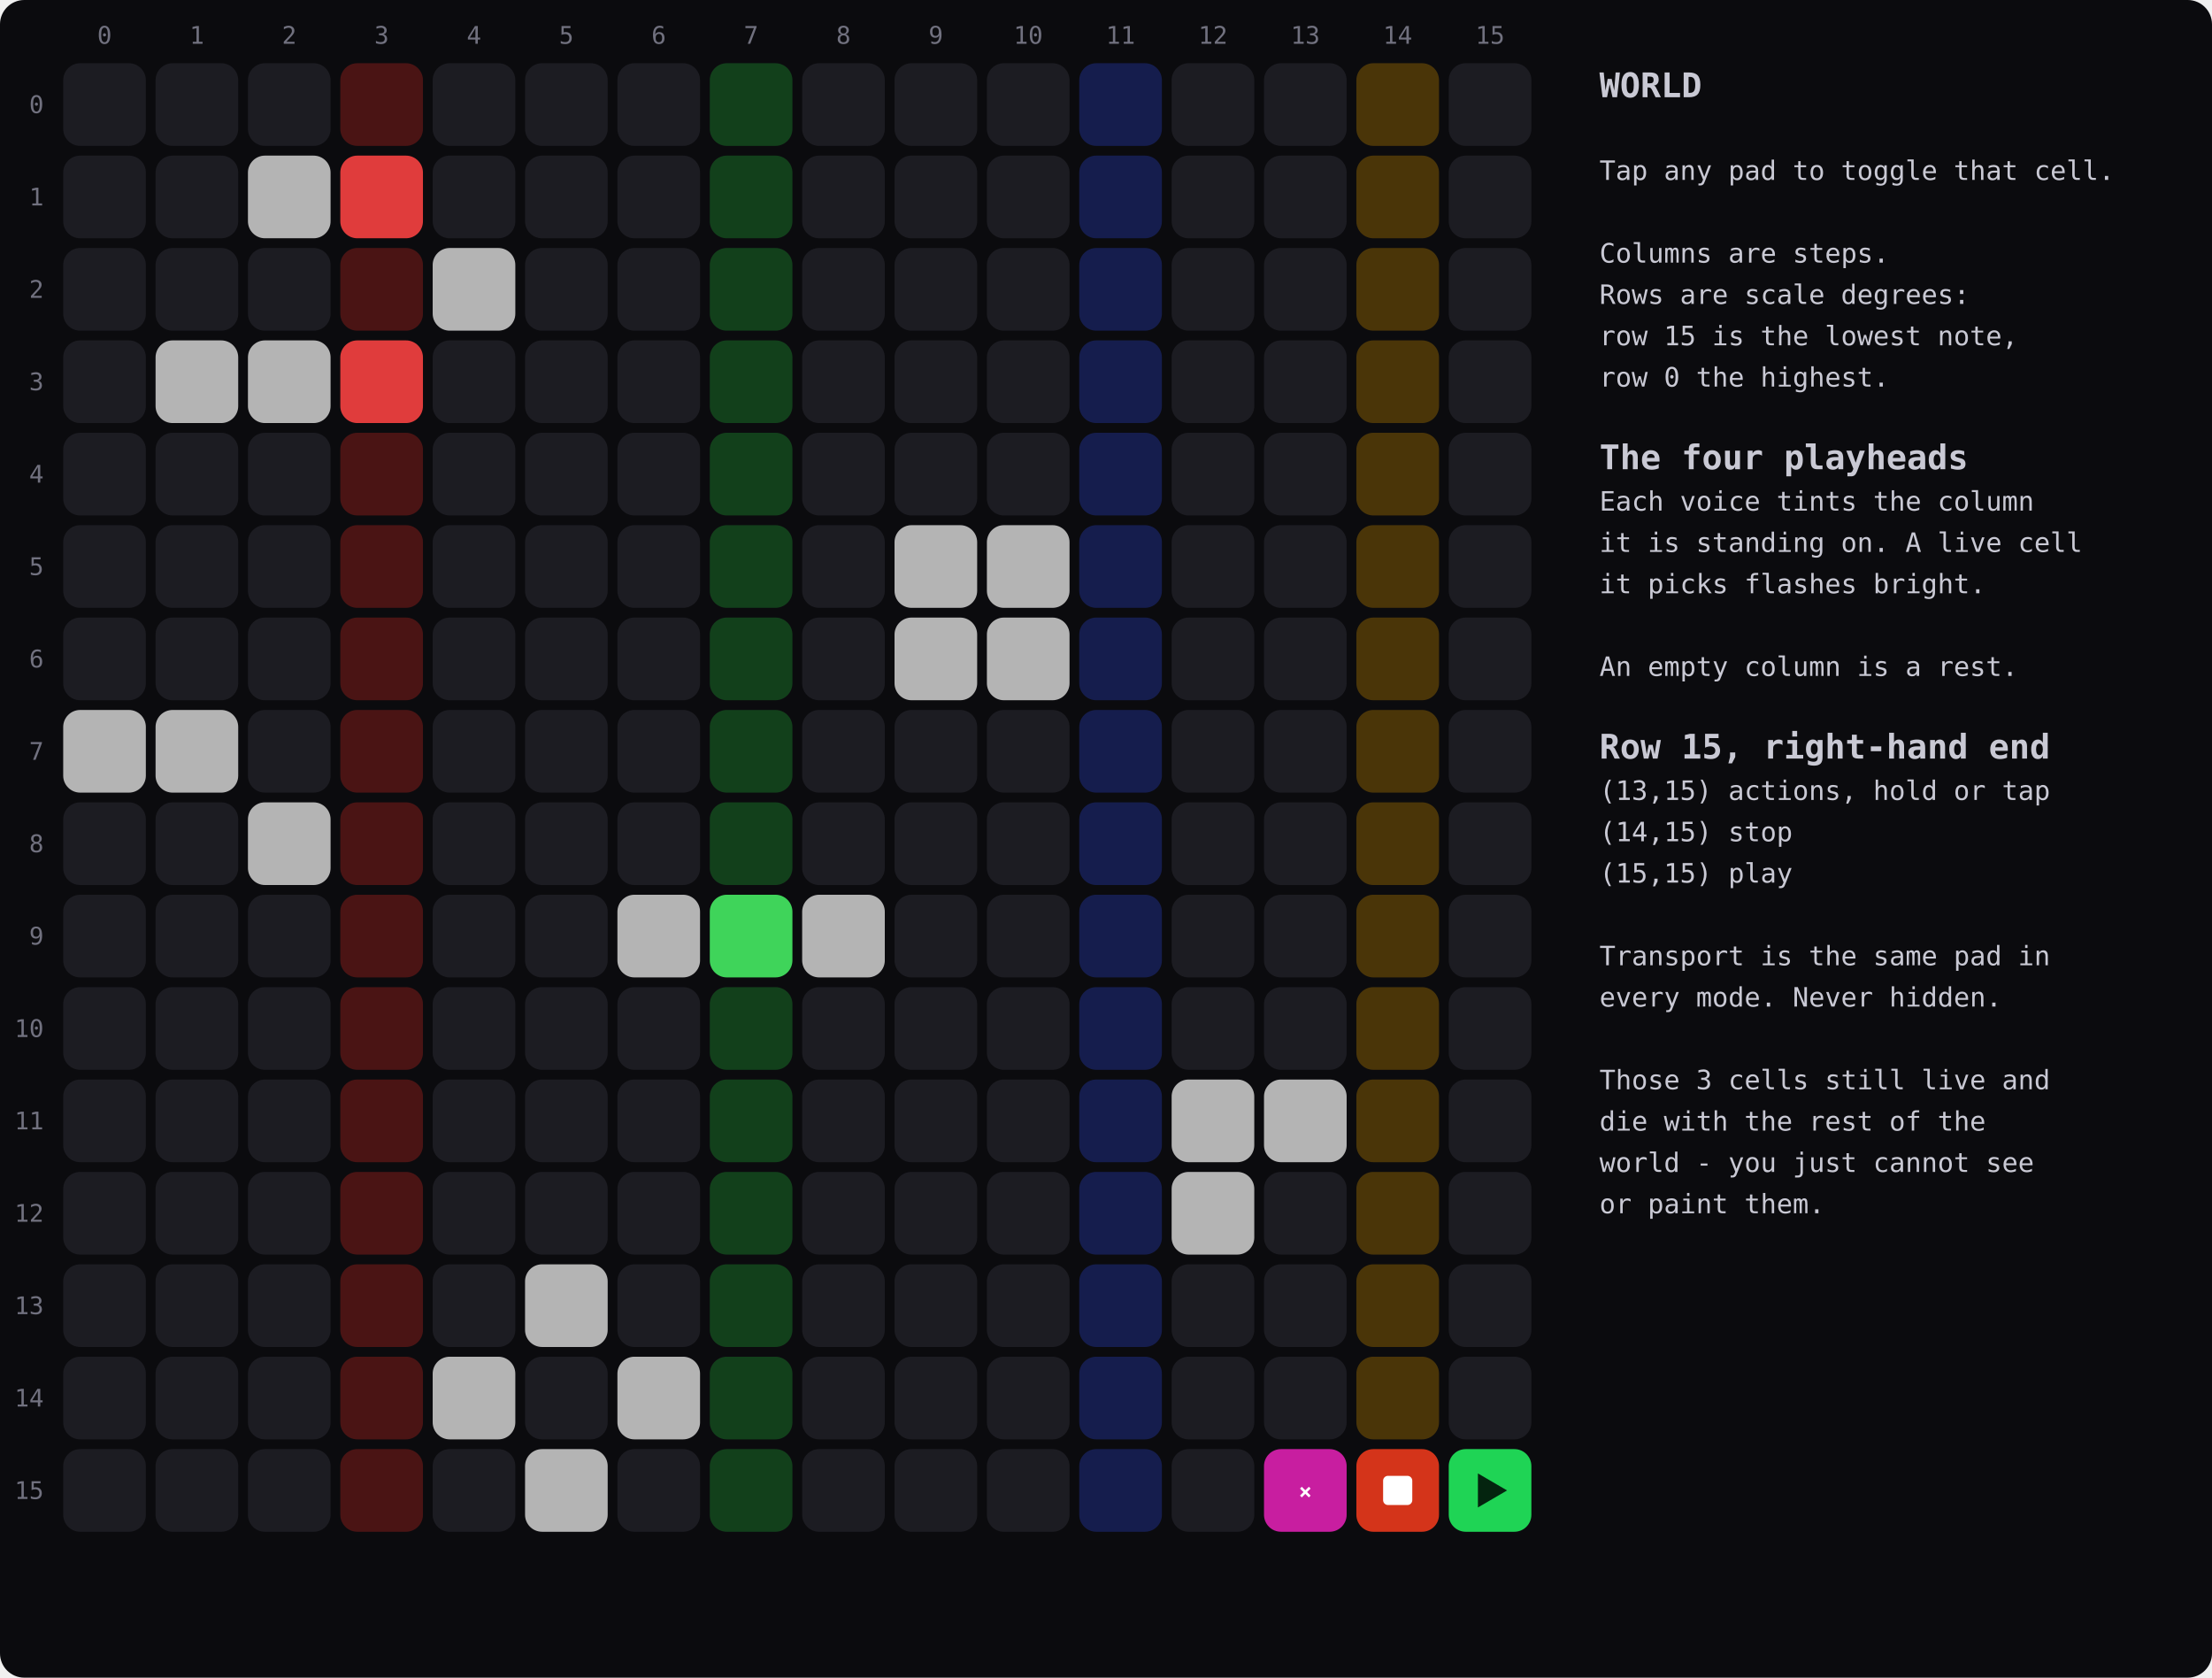
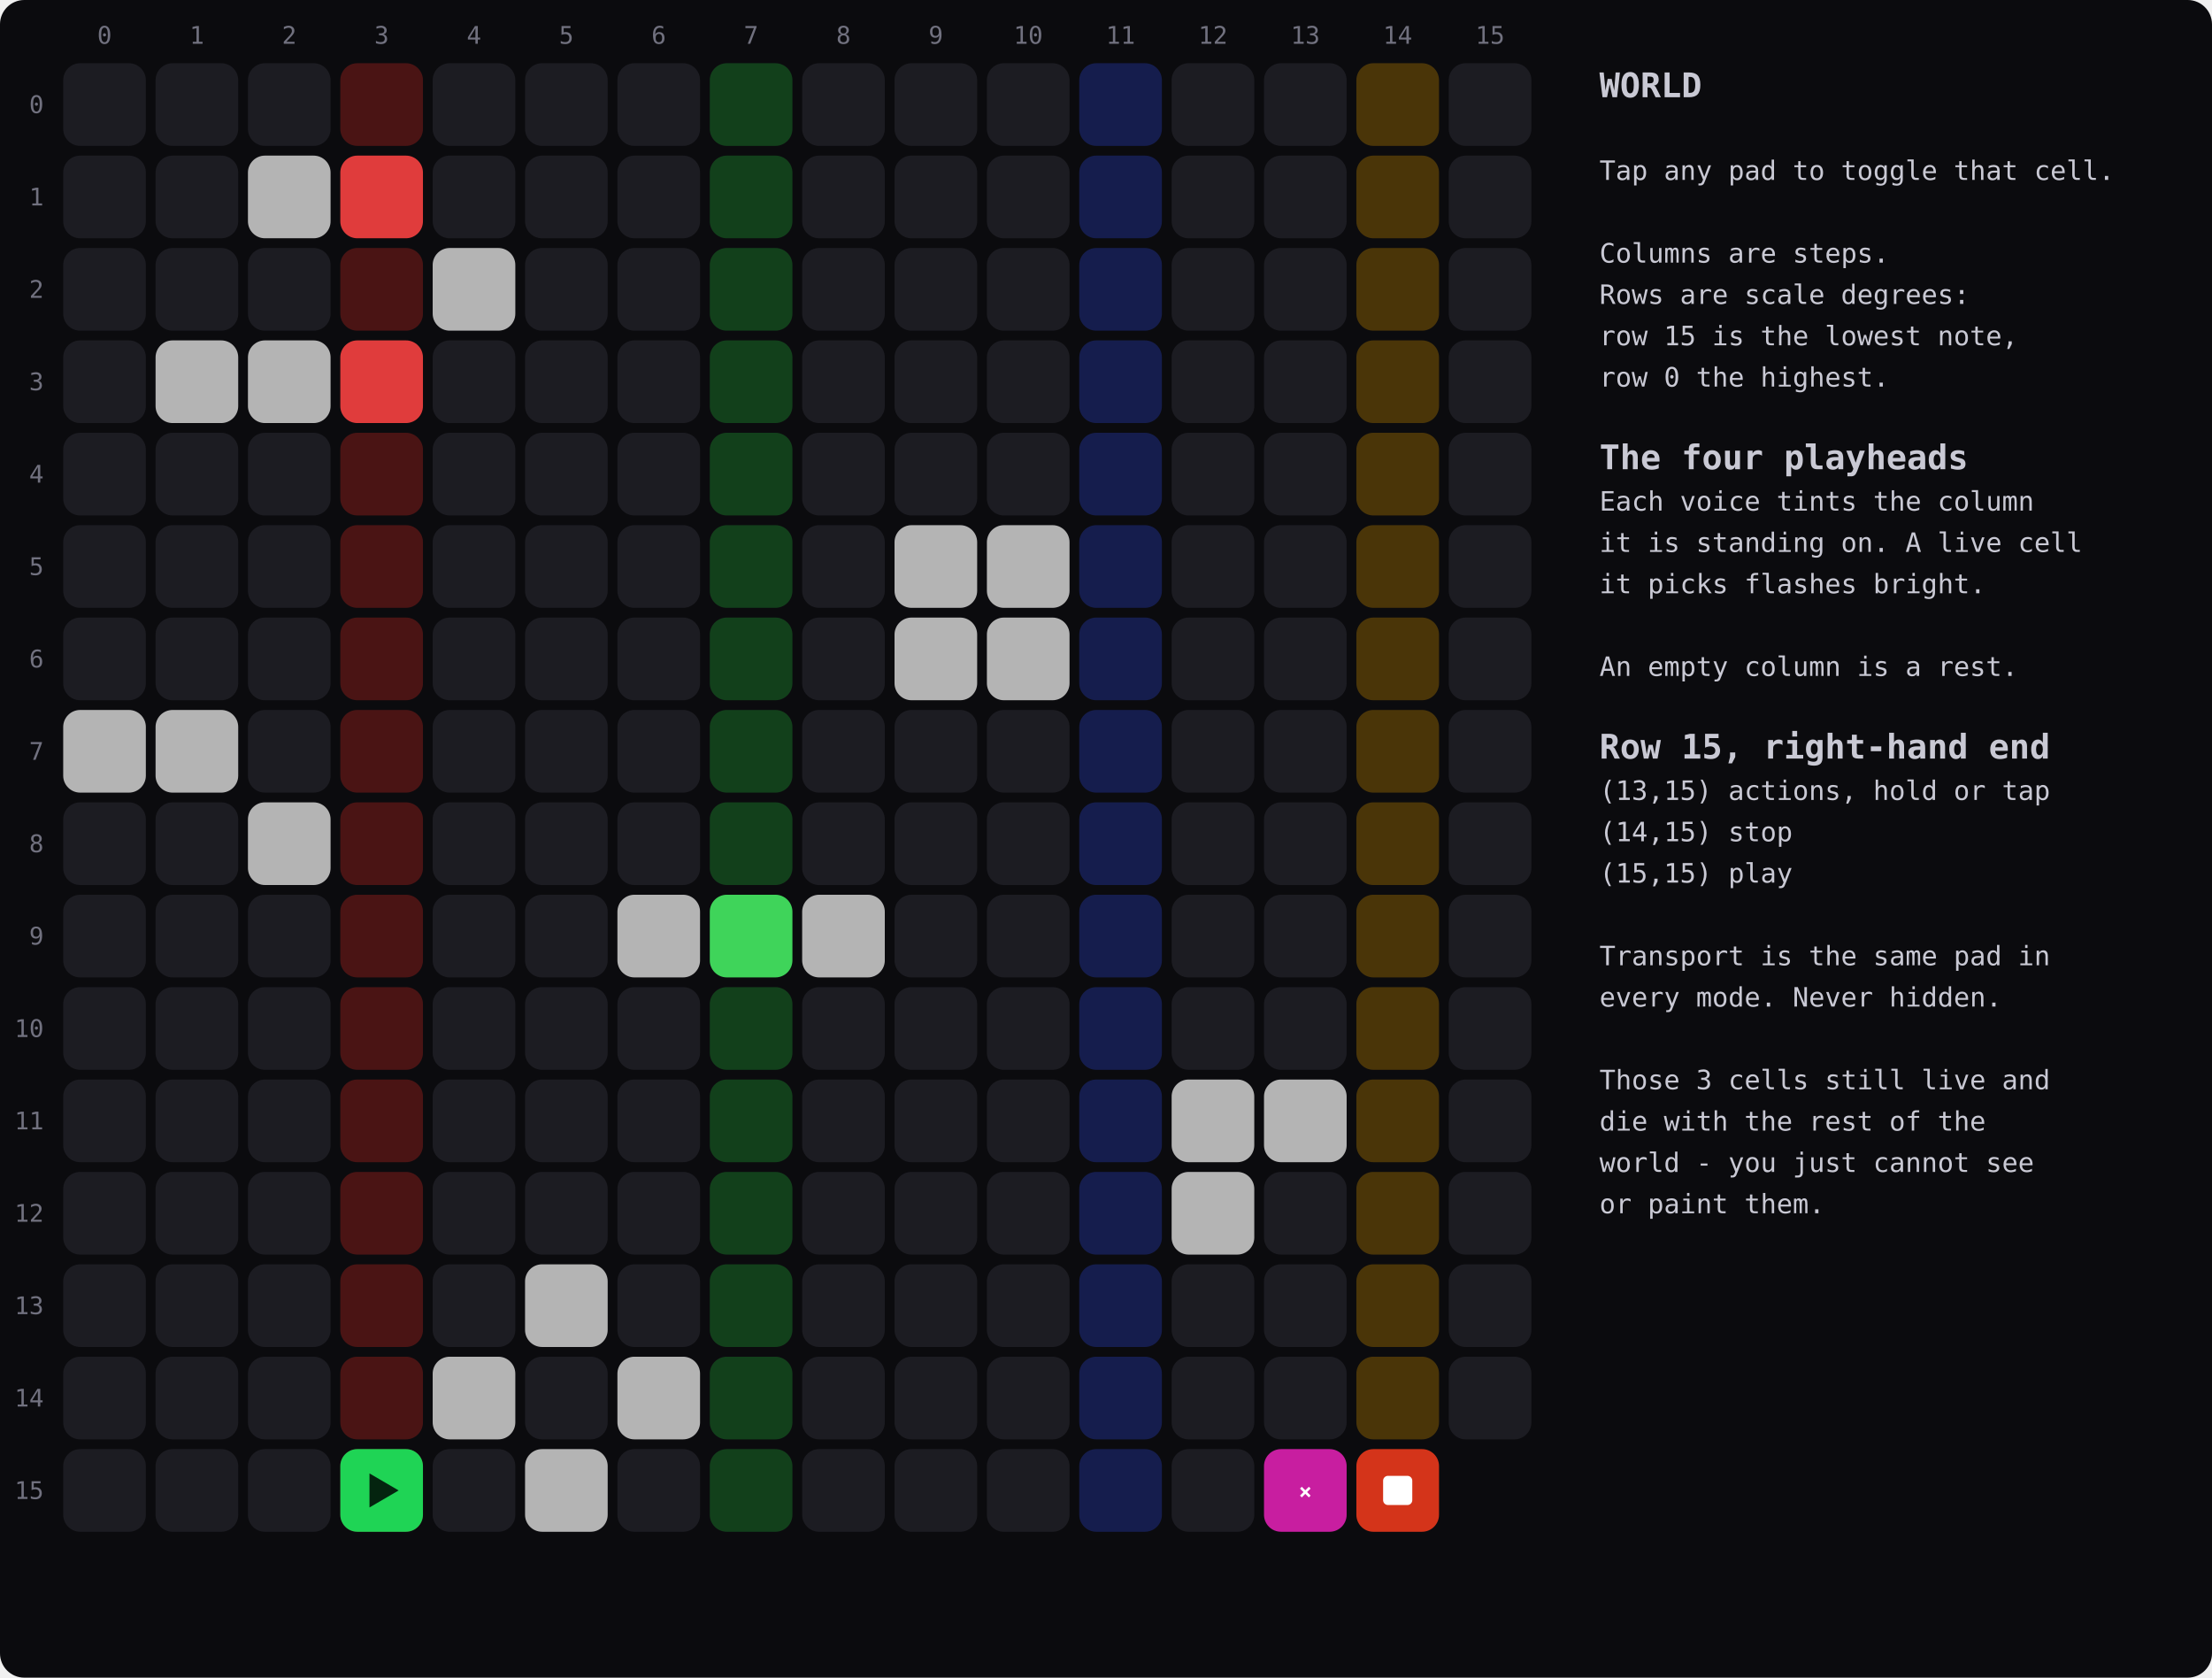
<svg xmlns="http://www.w3.org/2000/svg" width="910" height="690" viewBox="0 0 910 690" role="img" aria-label="plinky-life world view">
  <rect width="910" height="690" rx="10" fill="#0b0b0e" />
  <style>text{font-family:ui-monospace,SFMono-Regular,Menlo,Consolas,monospace}.t{font-size:11px;fill:#c9c9d4}.h{font-size:14px;font-weight:700;fill:#c9c9d4}.k{font-size:10px;fill:#71717f}.p{font-size:9px;font-weight:700}</style>
  <text class="k" x="43.0" y="18" text-anchor="middle">0</text>
  <text class="k" x="18" y="46.5" text-anchor="end">0</text>
  <text class="k" x="81.0" y="18" text-anchor="middle">1</text>
  <text class="k" x="18" y="84.5" text-anchor="end">1</text>
  <text class="k" x="119.0" y="18" text-anchor="middle">2</text>
  <text class="k" x="18" y="122.5" text-anchor="end">2</text>
  <text class="k" x="157.0" y="18" text-anchor="middle">3</text>
  <text class="k" x="18" y="160.5" text-anchor="end">3</text>
  <text class="k" x="195.0" y="18" text-anchor="middle">4</text>
  <text class="k" x="18" y="198.5" text-anchor="end">4</text>
  <text class="k" x="233.0" y="18" text-anchor="middle">5</text>
  <text class="k" x="18" y="236.5" text-anchor="end">5</text>
  <text class="k" x="271.0" y="18" text-anchor="middle">6</text>
  <text class="k" x="18" y="274.5" text-anchor="end">6</text>
  <text class="k" x="309.0" y="18" text-anchor="middle">7</text>
  <text class="k" x="18" y="312.5" text-anchor="end">7</text>
  <text class="k" x="347.0" y="18" text-anchor="middle">8</text>
  <text class="k" x="18" y="350.5" text-anchor="end">8</text>
  <text class="k" x="385.0" y="18" text-anchor="middle">9</text>
  <text class="k" x="18" y="388.5" text-anchor="end">9</text>
  <text class="k" x="423.0" y="18" text-anchor="middle">10</text>
  <text class="k" x="18" y="426.5" text-anchor="end">10</text>
  <text class="k" x="461.0" y="18" text-anchor="middle">11</text>
  <text class="k" x="18" y="464.5" text-anchor="end">11</text>
  <text class="k" x="499.0" y="18" text-anchor="middle">12</text>
  <text class="k" x="18" y="502.5" text-anchor="end">12</text>
  <text class="k" x="537.0" y="18" text-anchor="middle">13</text>
  <text class="k" x="18" y="540.5" text-anchor="end">13</text>
  <text class="k" x="575.0" y="18" text-anchor="middle">14</text>
  <text class="k" x="18" y="578.5" text-anchor="end">14</text>
  <text class="k" x="613.0" y="18" text-anchor="middle">15</text>
  <text class="k" x="18" y="616.5" text-anchor="end">15</text>
  <rect x="26" y="26" width="34" height="34" rx="7" fill="#1c1c22" />
  <rect x="64" y="26" width="34" height="34" rx="7" fill="#1c1c22" />
  <rect x="102" y="26" width="34" height="34" rx="7" fill="#1c1c22" />
  <rect x="140" y="26" width="34" height="34" rx="7" fill="#4a1414" />
  <rect x="178" y="26" width="34" height="34" rx="7" fill="#1c1c22" />
  <rect x="216" y="26" width="34" height="34" rx="7" fill="#1c1c22" />
  <rect x="254" y="26" width="34" height="34" rx="7" fill="#1c1c22" />
  <rect x="292" y="26" width="34" height="34" rx="7" fill="#12401b" />
  <rect x="330" y="26" width="34" height="34" rx="7" fill="#1c1c22" />
  <rect x="368" y="26" width="34" height="34" rx="7" fill="#1c1c22" />
  <rect x="406" y="26" width="34" height="34" rx="7" fill="#1c1c22" />
  <rect x="444" y="26" width="34" height="34" rx="7" fill="#151d4d" />
  <rect x="482" y="26" width="34" height="34" rx="7" fill="#1c1c22" />
  <rect x="520" y="26" width="34" height="34" rx="7" fill="#1c1c22" />
  <rect x="558" y="26" width="34" height="34" rx="7" fill="#4a3508" />
  <rect x="596" y="26" width="34" height="34" rx="7" fill="#1c1c22" />
  <rect x="26" y="64" width="34" height="34" rx="7" fill="#1c1c22" />
  <rect x="64" y="64" width="34" height="34" rx="7" fill="#1c1c22" />
  <rect x="102" y="64" width="34" height="34" rx="7" fill="#b4b4b4" />
  <rect x="140" y="64" width="34" height="34" rx="7" fill="#e03c3c" />
  <rect x="178" y="64" width="34" height="34" rx="7" fill="#1c1c22" />
  <rect x="216" y="64" width="34" height="34" rx="7" fill="#1c1c22" />
  <rect x="254" y="64" width="34" height="34" rx="7" fill="#1c1c22" />
  <rect x="292" y="64" width="34" height="34" rx="7" fill="#12401b" />
  <rect x="330" y="64" width="34" height="34" rx="7" fill="#1c1c22" />
  <rect x="368" y="64" width="34" height="34" rx="7" fill="#1c1c22" />
  <rect x="406" y="64" width="34" height="34" rx="7" fill="#1c1c22" />
  <rect x="444" y="64" width="34" height="34" rx="7" fill="#151d4d" />
  <rect x="482" y="64" width="34" height="34" rx="7" fill="#1c1c22" />
  <rect x="520" y="64" width="34" height="34" rx="7" fill="#1c1c22" />
  <rect x="558" y="64" width="34" height="34" rx="7" fill="#4a3508" />
  <rect x="596" y="64" width="34" height="34" rx="7" fill="#1c1c22" />
  <rect x="26" y="102" width="34" height="34" rx="7" fill="#1c1c22" />
  <rect x="64" y="102" width="34" height="34" rx="7" fill="#1c1c22" />
  <rect x="102" y="102" width="34" height="34" rx="7" fill="#1c1c22" />
  <rect x="140" y="102" width="34" height="34" rx="7" fill="#4a1414" />
  <rect x="178" y="102" width="34" height="34" rx="7" fill="#b4b4b4" />
  <rect x="216" y="102" width="34" height="34" rx="7" fill="#1c1c22" />
  <rect x="254" y="102" width="34" height="34" rx="7" fill="#1c1c22" />
  <rect x="292" y="102" width="34" height="34" rx="7" fill="#12401b" />
  <rect x="330" y="102" width="34" height="34" rx="7" fill="#1c1c22" />
  <rect x="368" y="102" width="34" height="34" rx="7" fill="#1c1c22" />
  <rect x="406" y="102" width="34" height="34" rx="7" fill="#1c1c22" />
  <rect x="444" y="102" width="34" height="34" rx="7" fill="#151d4d" />
  <rect x="482" y="102" width="34" height="34" rx="7" fill="#1c1c22" />
  <rect x="520" y="102" width="34" height="34" rx="7" fill="#1c1c22" />
  <rect x="558" y="102" width="34" height="34" rx="7" fill="#4a3508" />
  <rect x="596" y="102" width="34" height="34" rx="7" fill="#1c1c22" />
  <rect x="26" y="140" width="34" height="34" rx="7" fill="#1c1c22" />
  <rect x="64" y="140" width="34" height="34" rx="7" fill="#b4b4b4" />
  <rect x="102" y="140" width="34" height="34" rx="7" fill="#b4b4b4" />
  <rect x="140" y="140" width="34" height="34" rx="7" fill="#e03c3c" />
  <rect x="178" y="140" width="34" height="34" rx="7" fill="#1c1c22" />
  <rect x="216" y="140" width="34" height="34" rx="7" fill="#1c1c22" />
  <rect x="254" y="140" width="34" height="34" rx="7" fill="#1c1c22" />
  <rect x="292" y="140" width="34" height="34" rx="7" fill="#12401b" />
  <rect x="330" y="140" width="34" height="34" rx="7" fill="#1c1c22" />
  <rect x="368" y="140" width="34" height="34" rx="7" fill="#1c1c22" />
  <rect x="406" y="140" width="34" height="34" rx="7" fill="#1c1c22" />
  <rect x="444" y="140" width="34" height="34" rx="7" fill="#151d4d" />
  <rect x="482" y="140" width="34" height="34" rx="7" fill="#1c1c22" />
  <rect x="520" y="140" width="34" height="34" rx="7" fill="#1c1c22" />
  <rect x="558" y="140" width="34" height="34" rx="7" fill="#4a3508" />
  <rect x="596" y="140" width="34" height="34" rx="7" fill="#1c1c22" />
  <rect x="26" y="178" width="34" height="34" rx="7" fill="#1c1c22" />
  <rect x="64" y="178" width="34" height="34" rx="7" fill="#1c1c22" />
  <rect x="102" y="178" width="34" height="34" rx="7" fill="#1c1c22" />
  <rect x="140" y="178" width="34" height="34" rx="7" fill="#4a1414" />
  <rect x="178" y="178" width="34" height="34" rx="7" fill="#1c1c22" />
  <rect x="216" y="178" width="34" height="34" rx="7" fill="#1c1c22" />
  <rect x="254" y="178" width="34" height="34" rx="7" fill="#1c1c22" />
  <rect x="292" y="178" width="34" height="34" rx="7" fill="#12401b" />
  <rect x="330" y="178" width="34" height="34" rx="7" fill="#1c1c22" />
  <rect x="368" y="178" width="34" height="34" rx="7" fill="#1c1c22" />
  <rect x="406" y="178" width="34" height="34" rx="7" fill="#1c1c22" />
  <rect x="444" y="178" width="34" height="34" rx="7" fill="#151d4d" />
  <rect x="482" y="178" width="34" height="34" rx="7" fill="#1c1c22" />
  <rect x="520" y="178" width="34" height="34" rx="7" fill="#1c1c22" />
  <rect x="558" y="178" width="34" height="34" rx="7" fill="#4a3508" />
  <rect x="596" y="178" width="34" height="34" rx="7" fill="#1c1c22" />
  <rect x="26" y="216" width="34" height="34" rx="7" fill="#1c1c22" />
  <rect x="64" y="216" width="34" height="34" rx="7" fill="#1c1c22" />
  <rect x="102" y="216" width="34" height="34" rx="7" fill="#1c1c22" />
  <rect x="140" y="216" width="34" height="34" rx="7" fill="#4a1414" />
  <rect x="178" y="216" width="34" height="34" rx="7" fill="#1c1c22" />
  <rect x="216" y="216" width="34" height="34" rx="7" fill="#1c1c22" />
  <rect x="254" y="216" width="34" height="34" rx="7" fill="#1c1c22" />
  <rect x="292" y="216" width="34" height="34" rx="7" fill="#12401b" />
  <rect x="330" y="216" width="34" height="34" rx="7" fill="#1c1c22" />
  <rect x="368" y="216" width="34" height="34" rx="7" fill="#b4b4b4" />
  <rect x="406" y="216" width="34" height="34" rx="7" fill="#b4b4b4" />
  <rect x="444" y="216" width="34" height="34" rx="7" fill="#151d4d" />
  <rect x="482" y="216" width="34" height="34" rx="7" fill="#1c1c22" />
  <rect x="520" y="216" width="34" height="34" rx="7" fill="#1c1c22" />
  <rect x="558" y="216" width="34" height="34" rx="7" fill="#4a3508" />
  <rect x="596" y="216" width="34" height="34" rx="7" fill="#1c1c22" />
  <rect x="26" y="254" width="34" height="34" rx="7" fill="#1c1c22" />
  <rect x="64" y="254" width="34" height="34" rx="7" fill="#1c1c22" />
  <rect x="102" y="254" width="34" height="34" rx="7" fill="#1c1c22" />
  <rect x="140" y="254" width="34" height="34" rx="7" fill="#4a1414" />
  <rect x="178" y="254" width="34" height="34" rx="7" fill="#1c1c22" />
  <rect x="216" y="254" width="34" height="34" rx="7" fill="#1c1c22" />
  <rect x="254" y="254" width="34" height="34" rx="7" fill="#1c1c22" />
  <rect x="292" y="254" width="34" height="34" rx="7" fill="#12401b" />
  <rect x="330" y="254" width="34" height="34" rx="7" fill="#1c1c22" />
  <rect x="368" y="254" width="34" height="34" rx="7" fill="#b4b4b4" />
  <rect x="406" y="254" width="34" height="34" rx="7" fill="#b4b4b4" />
  <rect x="444" y="254" width="34" height="34" rx="7" fill="#151d4d" />
  <rect x="482" y="254" width="34" height="34" rx="7" fill="#1c1c22" />
  <rect x="520" y="254" width="34" height="34" rx="7" fill="#1c1c22" />
  <rect x="558" y="254" width="34" height="34" rx="7" fill="#4a3508" />
  <rect x="596" y="254" width="34" height="34" rx="7" fill="#1c1c22" />
  <rect x="26" y="292" width="34" height="34" rx="7" fill="#b4b4b4" />
  <rect x="64" y="292" width="34" height="34" rx="7" fill="#b4b4b4" />
  <rect x="102" y="292" width="34" height="34" rx="7" fill="#1c1c22" />
  <rect x="140" y="292" width="34" height="34" rx="7" fill="#4a1414" />
  <rect x="178" y="292" width="34" height="34" rx="7" fill="#1c1c22" />
  <rect x="216" y="292" width="34" height="34" rx="7" fill="#1c1c22" />
  <rect x="254" y="292" width="34" height="34" rx="7" fill="#1c1c22" />
  <rect x="292" y="292" width="34" height="34" rx="7" fill="#12401b" />
  <rect x="330" y="292" width="34" height="34" rx="7" fill="#1c1c22" />
  <rect x="368" y="292" width="34" height="34" rx="7" fill="#1c1c22" />
  <rect x="406" y="292" width="34" height="34" rx="7" fill="#1c1c22" />
  <rect x="444" y="292" width="34" height="34" rx="7" fill="#151d4d" />
  <rect x="482" y="292" width="34" height="34" rx="7" fill="#1c1c22" />
  <rect x="520" y="292" width="34" height="34" rx="7" fill="#1c1c22" />
  <rect x="558" y="292" width="34" height="34" rx="7" fill="#4a3508" />
  <rect x="596" y="292" width="34" height="34" rx="7" fill="#1c1c22" />
  <rect x="26" y="330" width="34" height="34" rx="7" fill="#1c1c22" />
  <rect x="64" y="330" width="34" height="34" rx="7" fill="#1c1c22" />
  <rect x="102" y="330" width="34" height="34" rx="7" fill="#b4b4b4" />
  <rect x="140" y="330" width="34" height="34" rx="7" fill="#4a1414" />
  <rect x="178" y="330" width="34" height="34" rx="7" fill="#1c1c22" />
  <rect x="216" y="330" width="34" height="34" rx="7" fill="#1c1c22" />
  <rect x="254" y="330" width="34" height="34" rx="7" fill="#1c1c22" />
  <rect x="292" y="330" width="34" height="34" rx="7" fill="#12401b" />
  <rect x="330" y="330" width="34" height="34" rx="7" fill="#1c1c22" />
  <rect x="368" y="330" width="34" height="34" rx="7" fill="#1c1c22" />
  <rect x="406" y="330" width="34" height="34" rx="7" fill="#1c1c22" />
  <rect x="444" y="330" width="34" height="34" rx="7" fill="#151d4d" />
  <rect x="482" y="330" width="34" height="34" rx="7" fill="#1c1c22" />
  <rect x="520" y="330" width="34" height="34" rx="7" fill="#1c1c22" />
  <rect x="558" y="330" width="34" height="34" rx="7" fill="#4a3508" />
  <rect x="596" y="330" width="34" height="34" rx="7" fill="#1c1c22" />
  <rect x="26" y="368" width="34" height="34" rx="7" fill="#1c1c22" />
  <rect x="64" y="368" width="34" height="34" rx="7" fill="#1c1c22" />
  <rect x="102" y="368" width="34" height="34" rx="7" fill="#1c1c22" />
  <rect x="140" y="368" width="34" height="34" rx="7" fill="#4a1414" />
  <rect x="178" y="368" width="34" height="34" rx="7" fill="#1c1c22" />
  <rect x="216" y="368" width="34" height="34" rx="7" fill="#1c1c22" />
  <rect x="254" y="368" width="34" height="34" rx="7" fill="#b4b4b4" />
  <rect x="292" y="368" width="34" height="34" rx="7" fill="#3fd45a" />
  <rect x="330" y="368" width="34" height="34" rx="7" fill="#b4b4b4" />
  <rect x="368" y="368" width="34" height="34" rx="7" fill="#1c1c22" />
  <rect x="406" y="368" width="34" height="34" rx="7" fill="#1c1c22" />
  <rect x="444" y="368" width="34" height="34" rx="7" fill="#151d4d" />
  <rect x="482" y="368" width="34" height="34" rx="7" fill="#1c1c22" />
  <rect x="520" y="368" width="34" height="34" rx="7" fill="#1c1c22" />
  <rect x="558" y="368" width="34" height="34" rx="7" fill="#4a3508" />
  <rect x="596" y="368" width="34" height="34" rx="7" fill="#1c1c22" />
  <rect x="26" y="406" width="34" height="34" rx="7" fill="#1c1c22" />
  <rect x="64" y="406" width="34" height="34" rx="7" fill="#1c1c22" />
  <rect x="102" y="406" width="34" height="34" rx="7" fill="#1c1c22" />
  <rect x="140" y="406" width="34" height="34" rx="7" fill="#4a1414" />
  <rect x="178" y="406" width="34" height="34" rx="7" fill="#1c1c22" />
  <rect x="216" y="406" width="34" height="34" rx="7" fill="#1c1c22" />
  <rect x="254" y="406" width="34" height="34" rx="7" fill="#1c1c22" />
  <rect x="292" y="406" width="34" height="34" rx="7" fill="#12401b" />
  <rect x="330" y="406" width="34" height="34" rx="7" fill="#1c1c22" />
  <rect x="368" y="406" width="34" height="34" rx="7" fill="#1c1c22" />
  <rect x="406" y="406" width="34" height="34" rx="7" fill="#1c1c22" />
  <rect x="444" y="406" width="34" height="34" rx="7" fill="#151d4d" />
  <rect x="482" y="406" width="34" height="34" rx="7" fill="#1c1c22" />
  <rect x="520" y="406" width="34" height="34" rx="7" fill="#1c1c22" />
  <rect x="558" y="406" width="34" height="34" rx="7" fill="#4a3508" />
  <rect x="596" y="406" width="34" height="34" rx="7" fill="#1c1c22" />
  <rect x="26" y="444" width="34" height="34" rx="7" fill="#1c1c22" />
  <rect x="64" y="444" width="34" height="34" rx="7" fill="#1c1c22" />
  <rect x="102" y="444" width="34" height="34" rx="7" fill="#1c1c22" />
  <rect x="140" y="444" width="34" height="34" rx="7" fill="#4a1414" />
  <rect x="178" y="444" width="34" height="34" rx="7" fill="#1c1c22" />
  <rect x="216" y="444" width="34" height="34" rx="7" fill="#1c1c22" />
  <rect x="254" y="444" width="34" height="34" rx="7" fill="#1c1c22" />
  <rect x="292" y="444" width="34" height="34" rx="7" fill="#12401b" />
  <rect x="330" y="444" width="34" height="34" rx="7" fill="#1c1c22" />
  <rect x="368" y="444" width="34" height="34" rx="7" fill="#1c1c22" />
  <rect x="406" y="444" width="34" height="34" rx="7" fill="#1c1c22" />
  <rect x="444" y="444" width="34" height="34" rx="7" fill="#151d4d" />
  <rect x="482" y="444" width="34" height="34" rx="7" fill="#b4b4b4" />
  <rect x="520" y="444" width="34" height="34" rx="7" fill="#b4b4b4" />
  <rect x="558" y="444" width="34" height="34" rx="7" fill="#4a3508" />
  <rect x="596" y="444" width="34" height="34" rx="7" fill="#1c1c22" />
  <rect x="26" y="482" width="34" height="34" rx="7" fill="#1c1c22" />
  <rect x="64" y="482" width="34" height="34" rx="7" fill="#1c1c22" />
  <rect x="102" y="482" width="34" height="34" rx="7" fill="#1c1c22" />
  <rect x="140" y="482" width="34" height="34" rx="7" fill="#4a1414" />
  <rect x="178" y="482" width="34" height="34" rx="7" fill="#1c1c22" />
  <rect x="216" y="482" width="34" height="34" rx="7" fill="#1c1c22" />
  <rect x="254" y="482" width="34" height="34" rx="7" fill="#1c1c22" />
  <rect x="292" y="482" width="34" height="34" rx="7" fill="#12401b" />
  <rect x="330" y="482" width="34" height="34" rx="7" fill="#1c1c22" />
  <rect x="368" y="482" width="34" height="34" rx="7" fill="#1c1c22" />
  <rect x="406" y="482" width="34" height="34" rx="7" fill="#1c1c22" />
  <rect x="444" y="482" width="34" height="34" rx="7" fill="#151d4d" />
  <rect x="482" y="482" width="34" height="34" rx="7" fill="#b4b4b4" />
  <rect x="520" y="482" width="34" height="34" rx="7" fill="#1c1c22" />
  <rect x="558" y="482" width="34" height="34" rx="7" fill="#4a3508" />
  <rect x="596" y="482" width="34" height="34" rx="7" fill="#1c1c22" />
  <rect x="26" y="520" width="34" height="34" rx="7" fill="#1c1c22" />
  <rect x="64" y="520" width="34" height="34" rx="7" fill="#1c1c22" />
  <rect x="102" y="520" width="34" height="34" rx="7" fill="#1c1c22" />
  <rect x="140" y="520" width="34" height="34" rx="7" fill="#4a1414" />
  <rect x="178" y="520" width="34" height="34" rx="7" fill="#1c1c22" />
  <rect x="216" y="520" width="34" height="34" rx="7" fill="#b4b4b4" />
  <rect x="254" y="520" width="34" height="34" rx="7" fill="#1c1c22" />
  <rect x="292" y="520" width="34" height="34" rx="7" fill="#12401b" />
  <rect x="330" y="520" width="34" height="34" rx="7" fill="#1c1c22" />
  <rect x="368" y="520" width="34" height="34" rx="7" fill="#1c1c22" />
  <rect x="406" y="520" width="34" height="34" rx="7" fill="#1c1c22" />
  <rect x="444" y="520" width="34" height="34" rx="7" fill="#151d4d" />
  <rect x="482" y="520" width="34" height="34" rx="7" fill="#1c1c22" />
  <rect x="520" y="520" width="34" height="34" rx="7" fill="#1c1c22" />
  <rect x="558" y="520" width="34" height="34" rx="7" fill="#4a3508" />
  <rect x="596" y="520" width="34" height="34" rx="7" fill="#1c1c22" />
  <rect x="26" y="558" width="34" height="34" rx="7" fill="#1c1c22" />
  <rect x="64" y="558" width="34" height="34" rx="7" fill="#1c1c22" />
  <rect x="102" y="558" width="34" height="34" rx="7" fill="#1c1c22" />
  <rect x="140" y="558" width="34" height="34" rx="7" fill="#4a1414" />
  <rect x="178" y="558" width="34" height="34" rx="7" fill="#b4b4b4" />
  <rect x="216" y="558" width="34" height="34" rx="7" fill="#1c1c22" />
  <rect x="254" y="558" width="34" height="34" rx="7" fill="#b4b4b4" />
  <rect x="292" y="558" width="34" height="34" rx="7" fill="#12401b" />
  <rect x="330" y="558" width="34" height="34" rx="7" fill="#1c1c22" />
  <rect x="368" y="558" width="34" height="34" rx="7" fill="#1c1c22" />
  <rect x="406" y="558" width="34" height="34" rx="7" fill="#1c1c22" />
  <rect x="444" y="558" width="34" height="34" rx="7" fill="#151d4d" />
  <rect x="482" y="558" width="34" height="34" rx="7" fill="#1c1c22" />
  <rect x="520" y="558" width="34" height="34" rx="7" fill="#1c1c22" />
  <rect x="558" y="558" width="34" height="34" rx="7" fill="#4a3508" />
  <rect x="596" y="558" width="34" height="34" rx="7" fill="#1c1c22" />
  <rect x="26" y="596" width="34" height="34" rx="7" fill="#1c1c22" />
  <rect x="64" y="596" width="34" height="34" rx="7" fill="#1c1c22" />
  <rect x="102" y="596" width="34" height="34" rx="7" fill="#1c1c22" />
  <rect x="140" y="596" width="34" height="34" rx="7" fill="#4a1414" />
  <rect x="178" y="596" width="34" height="34" rx="7" fill="#1c1c22" />
  <rect x="216" y="596" width="34" height="34" rx="7" fill="#b4b4b4" />
  <rect x="254" y="596" width="34" height="34" rx="7" fill="#1c1c22" />
  <rect x="292" y="596" width="34" height="34" rx="7" fill="#12401b" />
  <rect x="330" y="596" width="34" height="34" rx="7" fill="#1c1c22" />
  <rect x="368" y="596" width="34" height="34" rx="7" fill="#1c1c22" />
  <rect x="406" y="596" width="34" height="34" rx="7" fill="#1c1c22" />
  <rect x="444" y="596" width="34" height="34" rx="7" fill="#151d4d" />
  <rect x="482" y="596" width="34" height="34" rx="7" fill="#1c1c22" />
  <rect x="520" y="596" width="34" height="34" rx="7" fill="#c81ea0" />
  <text class="p" x="537.0" y="616.5" text-anchor="middle" fill="#fff">×</text>
  <rect x="558" y="596" width="34" height="34" rx="7" fill="#d4341a" />
-   <rect x="596" y="596" width="34" height="34" rx="7" fill="#1fd455" />
+   <rect x="140" y="596" width="34" height="34" rx="7" fill="#1fd455" />
  <rect x="569" y="607" width="12" height="12" rx="2" fill="#fff" />
-   <path d="M608 606 L620 613 L608 620 Z" fill="#04240f" />
+   <path d="M152 606 L164 613 L152 620 Z" fill="#04240f" />
  <text class="h" x="658" y="40">WORLD</text>
  <text class="t" x="658" y="57" />
  <text class="t" x="658" y="74">Tap any pad to toggle that cell.</text>
  <text class="t" x="658" y="91" />
  <text class="t" x="658" y="108">Columns are steps.</text>
  <text class="t" x="658" y="125">Rows are scale degrees:</text>
  <text class="t" x="658" y="142">row 15 is the lowest note,</text>
  <text class="t" x="658" y="159">row 0 the highest.</text>
  <text class="t" x="658" y="176" />
  <text class="h" x="658" y="193">The four playheads</text>
  <text class="t" x="658" y="210">Each voice tints the column</text>
  <text class="t" x="658" y="227">it is standing on. A live cell</text>
  <text class="t" x="658" y="244">it picks flashes bright.</text>
  <text class="t" x="658" y="261" />
  <text class="t" x="658" y="278">An empty column is a rest.</text>
  <text class="t" x="658" y="295" />
  <text class="h" x="658" y="312">Row 15, right-hand end</text>
  <text class="t" x="658" y="329">(13,15)  actions, hold or tap</text>
  <text class="t" x="658" y="346">(14,15)  stop</text>
  <text class="t" x="658" y="363">(15,15)  play</text>
  <text class="t" x="658" y="380" />
  <text class="t" x="658" y="397">Transport is the same pad in</text>
  <text class="t" x="658" y="414">every mode. Never hidden.</text>
  <text class="t" x="658" y="431" />
  <text class="t" x="658" y="448">Those 3 cells still live and</text>
  <text class="t" x="658" y="465">die with the rest of the</text>
  <text class="t" x="658" y="482">world - you just cannot see</text>
  <text class="t" x="658" y="499">or paint them.</text>
</svg>
